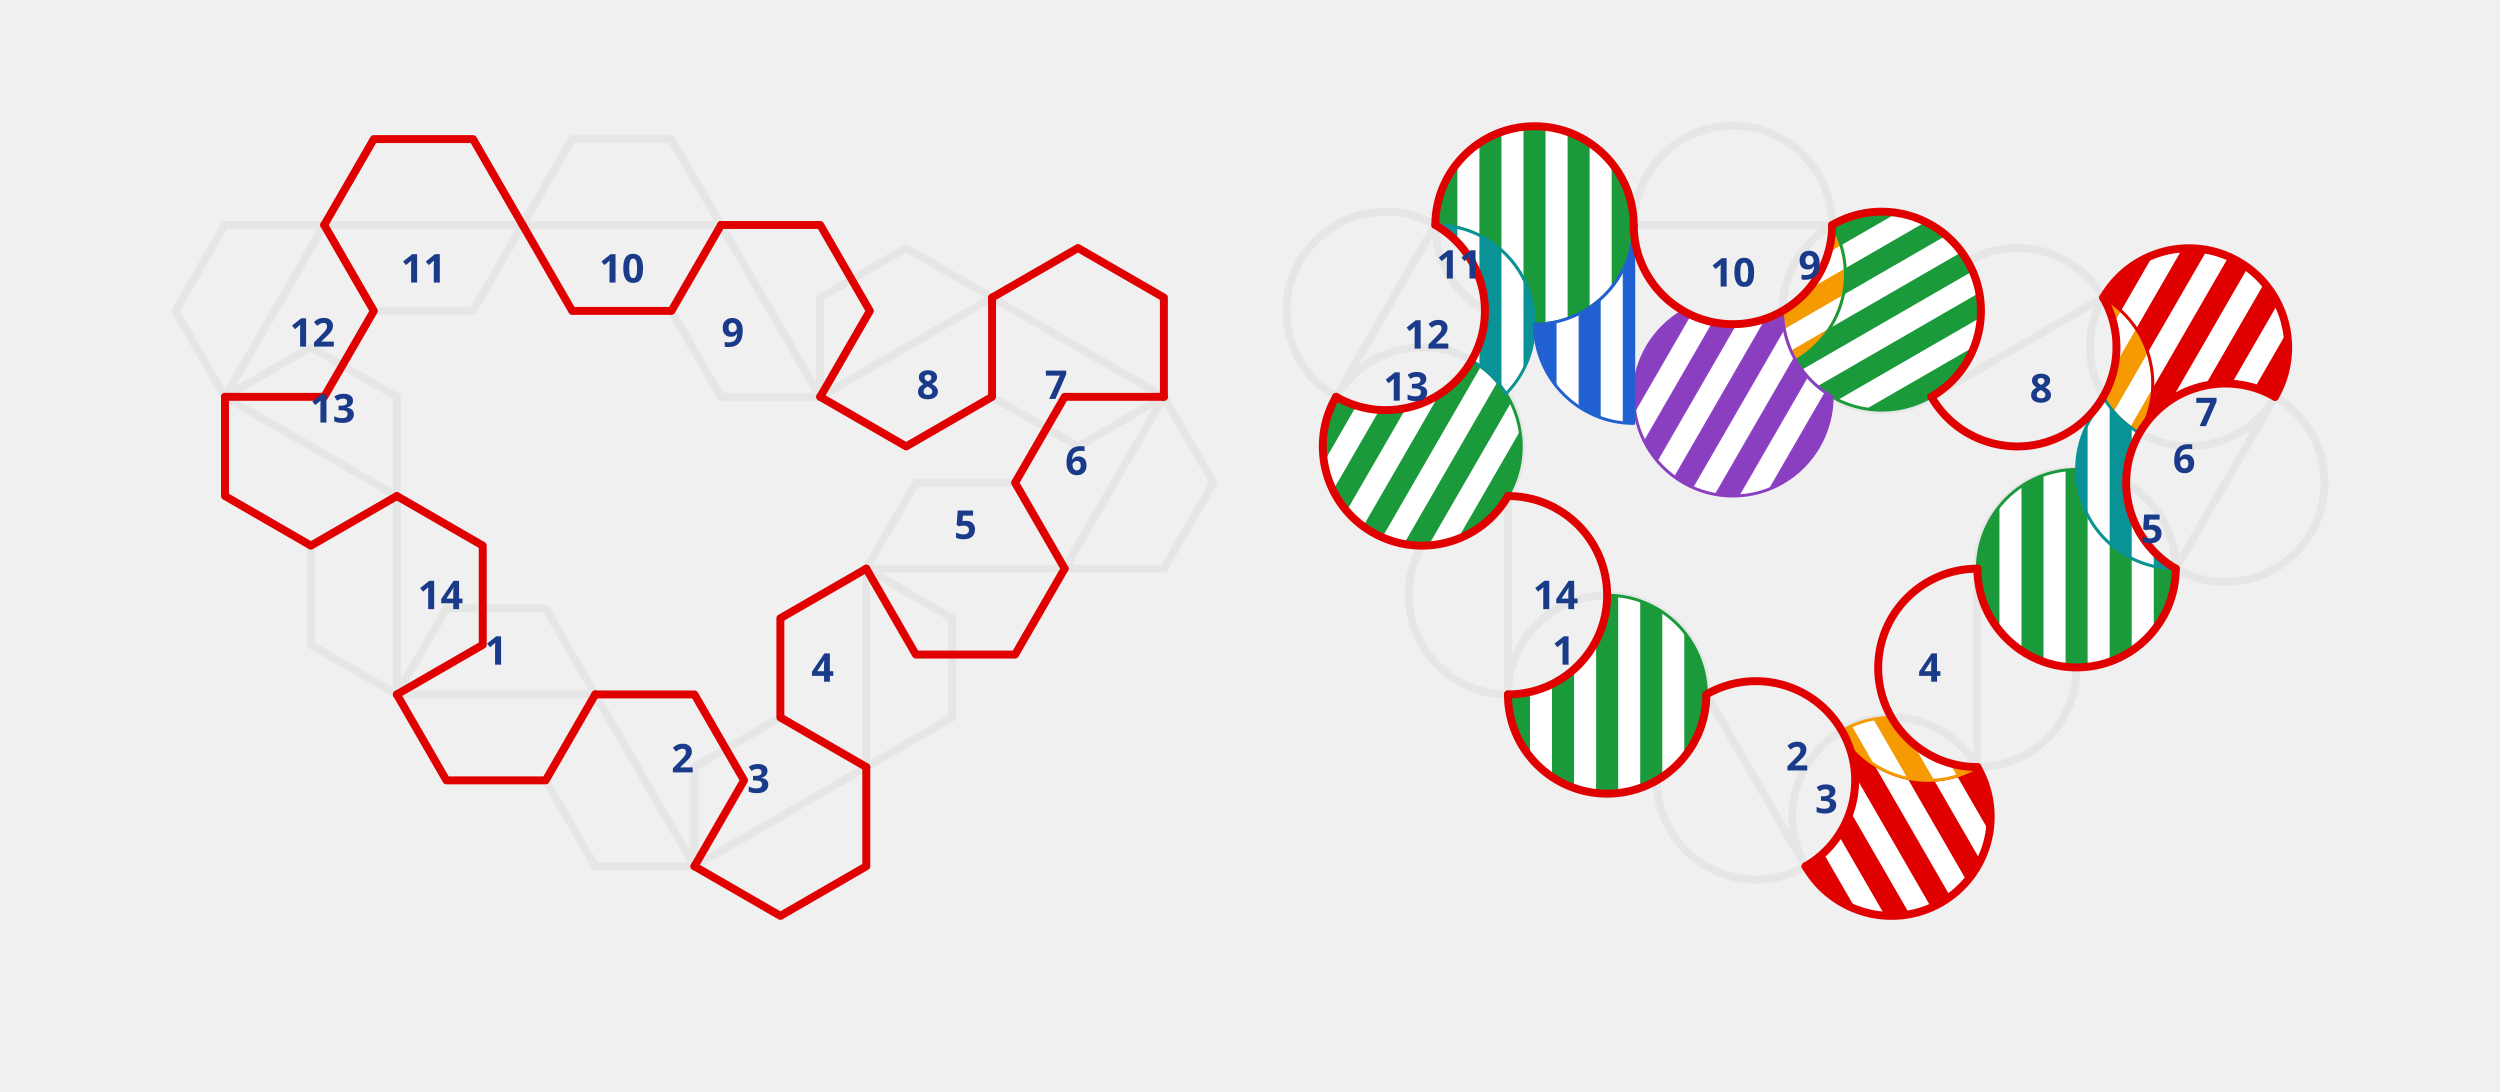
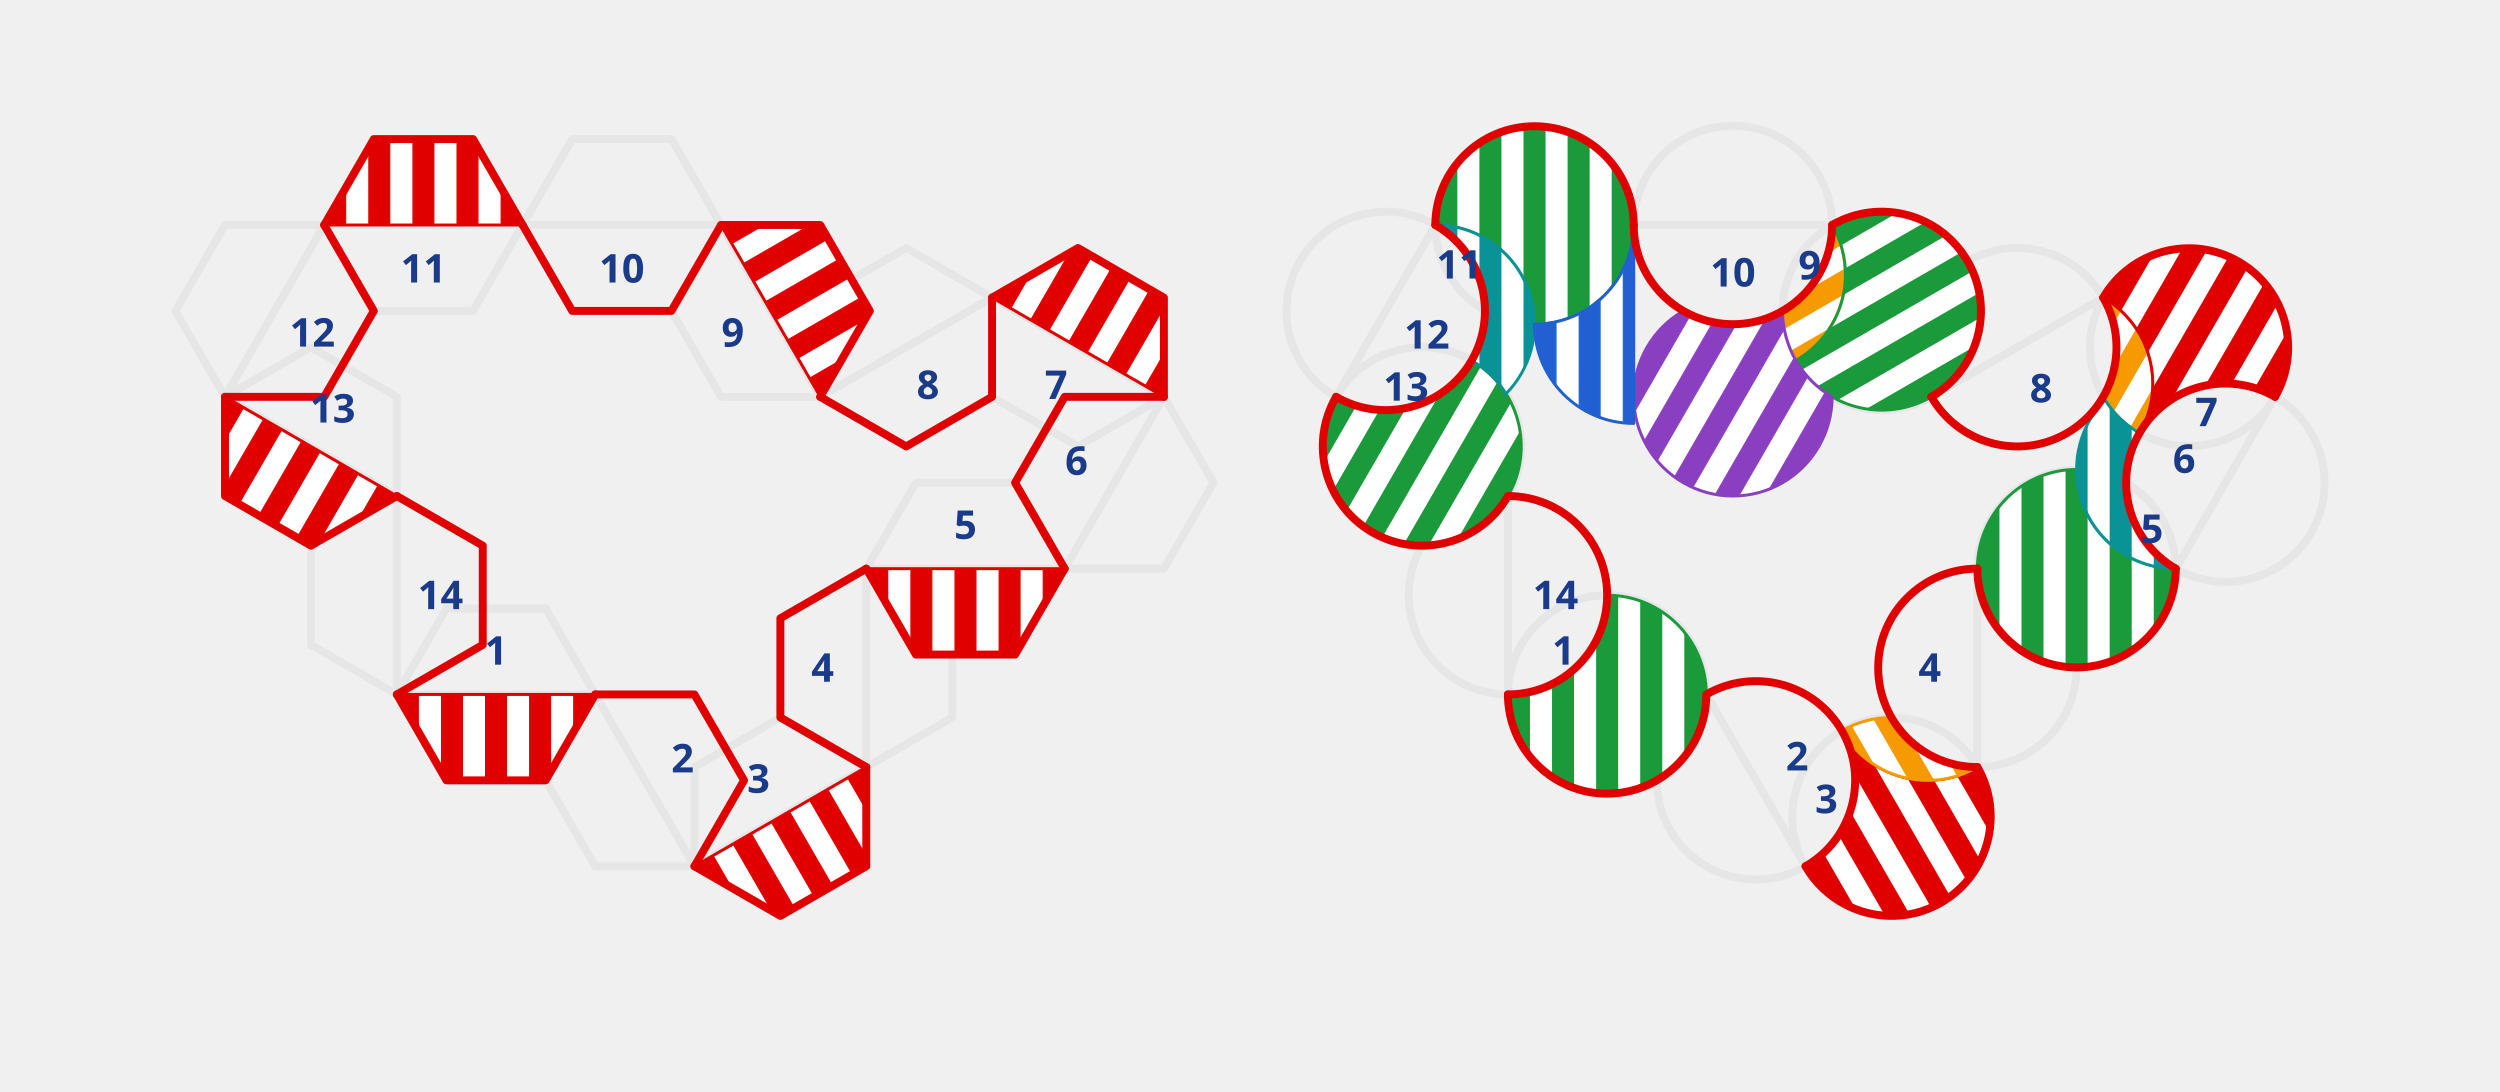
<svg xmlns="http://www.w3.org/2000/svg" width="1260" height="550" viewBox="0 0 1260 550" version="1.1" id="svg1">
  <defs id="defs1" />
  <g id="tileA">
    <path id="spectre" d="M 200 350 L 300 350 L 350 436.603 L 436.603 386.603 L 436.603 286.603 L 536.602 286.603 L 586.602 200 L 500 150 L 413.397 200 L 363.397 113.397 L 263.397 113.397 L 163.398 113.397 L 113.397 200 L 200 250 Z" style="fill:none;stroke:#e6e6e6;stroke-width:4;stroke-linecap:round;stroke-linejoin:round" />
    <path id="hex00in" d="M 200 350 L 225 306.699 L 275 306.699 L 300 350" style="fill:none;stroke:#e6e6e6;stroke-width:4;stroke-linecap:round;stroke-linejoin:round" />
    <path id="hex01out" d="M 300 350 L 275 393.301 L 300 436.603 L 350 436.603" style="fill:none;stroke:#e6e6e6;stroke-width:4;stroke-linecap:round;stroke-linejoin:round" />
    <path id="hex02in" d="M 350 436.603 L 350 386.603 L 393.301 361.603 L 436.603 386.603" style="fill:none;stroke:#e6e6e6;stroke-width:4;stroke-linecap:round;stroke-linejoin:round" />
    <path id="hex03out" d="M 436.603 386.603 L 479.904 361.603 L 479.904 311.603 L 436.603 286.603" style="fill:none;stroke:#e6e6e6;stroke-width:4;stroke-linecap:round;stroke-linejoin:round" />
    <path id="hex04in" d="M 436.603 286.603 L 461.603 243.301 L 511.603 243.301 L 536.602 286.603" style="fill:none;stroke:#e6e6e6;stroke-width:4;stroke-linecap:round;stroke-linejoin:round" />
    <path id="hex05out" d="M 536.602 286.603 L 586.602 286.603 L 611.602 243.301 L 586.602 200" style="fill:none;stroke:#e6e6e6;stroke-width:4;stroke-linecap:round;stroke-linejoin:round" />
    <path id="hex06in" d="M 586.602 200 L 543.301 225 L 500 200 L 500 150" style="fill:none;stroke:#e6e6e6;stroke-width:4;stroke-linecap:round;stroke-linejoin:round" />
    <path id="hex07out" d="M 500 150 L 456.699 125 L 413.397 150 L 413.397 200" style="fill:none;stroke:#e6e6e6;stroke-width:4;stroke-linecap:round;stroke-linejoin:round" />
    <path id="hex08in" d="M 413.397 200 L 363.397 200 L 338.397 156.699 L 363.397 113.397" style="fill:none;stroke:#e6e6e6;stroke-width:4;stroke-linecap:round;stroke-linejoin:round" />
    <path id="hex09out" d="M 363.397 113.397 L 338.397 70.096 L 288.397 70.096 L 263.397 113.397" style="fill:none;stroke:#e6e6e6;stroke-width:4;stroke-linecap:round;stroke-linejoin:round" />
    <path id="hex10in" d="M 263.397 113.397 L 238.398 156.699 L 188.398 156.699 L 163.398 113.397" style="fill:none;stroke:#e6e6e6;stroke-width:4;stroke-linecap:round;stroke-linejoin:round" />
    <path id="hex11out" d="M 163.398 113.397 L 113.397 113.397 L 88.397 156.699 L 113.397 200" style="fill:none;stroke:#e6e6e6;stroke-width:4;stroke-linecap:round;stroke-linejoin:round" />
    <path id="hex12in" d="M 113.397 200 L 156.699 175 L 200 200 L 200 250" style="fill:none;stroke:#e6e6e6;stroke-width:4;stroke-linecap:round;stroke-linejoin:round" />
    <path id="hex13out" d="M 200 250 L 156.699 275 L 156.699 325 L 200 350" style="fill:none;stroke:#e6e6e6;stroke-width:4;stroke-linecap:round;stroke-linejoin:round" />
+     <defs id="hex_defs">
+       <pattern id="hstripe01" patternUnits="userSpaceOnUse" width="22.222" height="22.222" patternTransform="translate(250 350) rotate(0) translate(-5.55556 0)">
+         <rect x="0" y="0" width="11.111" height="22.222" style="fill:#e00000;stroke:none" />
+       </pattern>
+       <pattern id="hstripe03" patternUnits="userSpaceOnUse" width="22.222" height="22.222" patternTransform="translate(393.3012 411.6025) rotate(-30) translate(-5.55556 0)">
+         <rect x="0" y="0" width="11.111" height="22.222" style="fill:#e00000;stroke:none" />
+       </pattern>
+       <pattern id="hstripe05" patternUnits="userSpaceOnUse" width="22.222" height="22.222" patternTransform="translate(486.6025 286.6025) rotate(0) translate(-5.55556 0)">
+         <rect x="0" y="0" width="11.111" height="22.222" style="fill:#e00000;stroke:none" />
+       </pattern>
+       <pattern id="hstripe07" patternUnits="userSpaceOnUse" width="22.222" height="22.222" patternTransform="translate(543.3012 175) rotate(-150) translate(-5.55556 0)">
+         <rect x="0" y="0" width="11.111" height="22.222" style="fill:#e00000;stroke:none" />
+       </pattern>
+       <pattern id="hstripe09" patternUnits="userSpaceOnUse" width="22.222" height="22.222" patternTransform="translate(388.3975 156.6987) rotate(-120) translate(-5.55556 0)">
+         <rect x="0" y="0" width="11.111" height="22.222" style="fill:#e00000;stroke:none" />
+       </pattern>
+       <pattern id="hstripe11" patternUnits="userSpaceOnUse" width="22.222" height="22.222" patternTransform="translate(213.3975 113.3975) rotate(180) translate(-5.55556 0)">
+         <rect x="0" y="0" width="11.111" height="22.222" style="fill:#e00000;stroke:none" />
+       </pattern>
+       <pattern id="hstripe13" patternUnits="userSpaceOnUse" width="22.222" height="22.222" patternTransform="translate(156.6987 225) rotate(30) translate(-5.55556 0)">
+         <rect x="0" y="0" width="11.111" height="22.222" style="fill:#e00000;stroke:none" />
+       </pattern>
+     </defs>
+     <path id="htile01bg" d="M 200 350 L 225 393.301 L 275 393.301 L 300 350 Z" style="fill:#ffffff;stroke:#e00000;stroke-width:1.5;stroke-linejoin:round" />
+     <path id="htile01" d="M 200 350 L 225 393.301 L 275 393.301 L 300 350 Z" style="fill:url(#hstripe01);stroke:none" />
+     <path id="htile03bg" d="M 350 436.603 L 393.301 461.603 L 436.603 436.603 L 436.603 386.603 Z" style="fill:#ffffff;stroke:#e00000;stroke-width:1.5;stroke-linejoin:round" />
+     <path id="htile03" d="M 350 436.603 L 393.301 461.603 L 436.603 436.603 L 436.603 386.603 Z" style="fill:url(#hstripe03);stroke:none" />
+     <path id="htile05bg" d="M 436.603 286.603 L 461.603 329.904 L 511.603 329.904 L 536.602 286.603 Z" style="fill:#ffffff;stroke:#e00000;stroke-width:1.5;stroke-linejoin:round" />
+     <path id="htile05" d="M 436.603 286.603 L 461.603 329.904 L 511.603 329.904 L 536.602 286.603 Z" style="fill:url(#hstripe05);stroke:none" />
+     <path id="htile07bg" d="M 586.602 200 L 586.602 150 L 543.301 125 L 500 150 Z" style="fill:#ffffff;stroke:#e00000;stroke-width:1.5;stroke-linejoin:round" />
+     <path id="htile07" d="M 586.602 200 L 586.602 150 L 543.301 125 L 500 150 Z" style="fill:url(#hstripe07);stroke:none" />
+     <path id="htile09bg" d="M 413.397 200 L 438.397 156.699 L 413.397 113.397 L 363.397 113.397 Z" style="fill:#ffffff;stroke:#e00000;stroke-width:1.5;stroke-linejoin:round" />
+     <path id="htile09" d="M 413.397 200 L 438.397 156.699 L 413.397 113.397 L 363.397 113.397 Z" style="fill:url(#hstripe09);stroke:none" />
+     <path id="htile11bg" d="M 263.397 113.397 L 238.398 70.096 L 188.398 70.096 L 163.398 113.397 Z" style="fill:#ffffff;stroke:#e00000;stroke-width:1.5;stroke-linejoin:round" />
+     <path id="htile11" d="M 263.397 113.397 L 238.398 70.096 L 188.398 70.096 L 163.398 113.397 Z" style="fill:url(#hstripe11);stroke:none" />
+     <path id="htile13bg" d="M 113.397 200 L 113.397 250 L 156.699 275 L 200 250 Z" style="fill:#ffffff;stroke:#e00000;stroke-width:1.5;stroke-linejoin:round" />
+     <path id="htile13" d="M 113.397 200 L 113.397 250 L 156.699 275 L 200 250 Z" style="fill:url(#hstripe13);stroke:none" />
    <path id="hex00out" d="M 200 350 L 225 393.301 L 275 393.301 L 300 350" style="fill:none;stroke:#e00000;stroke-width:4;stroke-linecap:round;stroke-linejoin:round" />
    <path id="hex01in" d="M 300 350 L 350 350 L 375 393.301 L 350 436.603" style="fill:none;stroke:#e00000;stroke-width:4;stroke-linecap:round;stroke-linejoin:round" />
    <path id="hex02out" d="M 350 436.603 L 393.301 461.603 L 436.603 436.603 L 436.603 386.603" style="fill:none;stroke:#e00000;stroke-width:4;stroke-linecap:round;stroke-linejoin:round" />
    <path id="hex03in" d="M 436.603 386.603 L 393.301 361.603 L 393.301 311.603 L 436.603 286.603" style="fill:none;stroke:#e00000;stroke-width:4;stroke-linecap:round;stroke-linejoin:round" />
    <path id="hex04out" d="M 436.603 286.603 L 461.603 329.904 L 511.603 329.904 L 536.602 286.603" style="fill:none;stroke:#e00000;stroke-width:4;stroke-linecap:round;stroke-linejoin:round" />
    <path id="hex05in" d="M 536.602 286.603 L 511.603 243.301 L 536.602 200 L 586.602 200" style="fill:none;stroke:#e00000;stroke-width:4;stroke-linecap:round;stroke-linejoin:round" />
    <path id="hex06out" d="M 586.602 200 L 586.602 150 L 543.301 125 L 500 150" style="fill:none;stroke:#e00000;stroke-width:4;stroke-linecap:round;stroke-linejoin:round" />
    <path id="hex07in" d="M 500 150 L 500 200 L 456.699 225 L 413.397 200" style="fill:none;stroke:#e00000;stroke-width:4;stroke-linecap:round;stroke-linejoin:round" />
    <path id="hex08out" d="M 413.397 200 L 438.397 156.699 L 413.397 113.397 L 363.397 113.397" style="fill:none;stroke:#e00000;stroke-width:4;stroke-linecap:round;stroke-linejoin:round" />
    <path id="hex09in" d="M 363.397 113.397 L 338.397 156.699 L 288.397 156.699 L 263.397 113.397" style="fill:none;stroke:#e00000;stroke-width:4;stroke-linecap:round;stroke-linejoin:round" />
    <path id="hex10out" d="M 263.397 113.397 L 238.398 70.096 L 188.398 70.096 L 163.398 113.397" style="fill:none;stroke:#e00000;stroke-width:4;stroke-linecap:round;stroke-linejoin:round" />
    <path id="hex11in" d="M 163.398 113.397 L 188.398 156.699 L 163.398 200 L 113.397 200" style="fill:none;stroke:#e00000;stroke-width:4;stroke-linecap:round;stroke-linejoin:round" />
    <path id="hex12out" d="M 113.397 200 L 113.397 250 L 156.699 275 L 200 250" style="fill:none;stroke:#e00000;stroke-width:4;stroke-linecap:round;stroke-linejoin:round" />
    <path id="hex13in" d="M 200 250 L 243.301 275 L 243.301 325 L 200 350" style="fill:none;stroke:#e00000;stroke-width:4;stroke-linecap:round;stroke-linejoin:round" />
    <g id="layer-numbers">
      <text id="num01" x="250.00" y="335.00" style="font-family:sans-serif;font-weight:bold;font-size:20px;text-anchor:middle;fill:#1a3a8a;stroke:none">1</text>
      <text id="num02" x="344.05" y="389.30" style="font-family:sans-serif;font-weight:bold;font-size:20px;text-anchor:middle;fill:#1a3a8a;stroke:none">2</text>
      <text id="num03" x="382.30" y="399.55" style="font-family:sans-serif;font-weight:bold;font-size:20px;text-anchor:middle;fill:#1a3a8a;stroke:none">3</text>
      <text id="num04" x="414.60" y="343.60" style="font-family:sans-serif;font-weight:bold;font-size:20px;text-anchor:middle;fill:#1a3a8a;stroke:none">4</text>
      <text id="num05" x="486.60" y="271.60" style="font-family:sans-serif;font-weight:bold;font-size:20px;text-anchor:middle;fill:#1a3a8a;stroke:none">5</text>
      <text id="num06" x="542.55" y="239.30" style="font-family:sans-serif;font-weight:bold;font-size:20px;text-anchor:middle;fill:#1a3a8a;stroke:none">6</text>
      <text id="num07" x="532.30" y="201.05" style="font-family:sans-serif;font-weight:bold;font-size:20px;text-anchor:middle;fill:#1a3a8a;stroke:none">7</text>
      <text id="num08" x="467.70" y="201.05" style="font-family:sans-serif;font-weight:bold;font-size:20px;text-anchor:middle;fill:#1a3a8a;stroke:none">8</text>
      <text id="num09" x="369.34" y="174.70" style="font-family:sans-serif;font-weight:bold;font-size:20px;text-anchor:middle;fill:#1a3a8a;stroke:none">9</text>
      <text id="num10" x="313.40" y="142.40" style="font-family:sans-serif;font-weight:bold;font-size:20px;text-anchor:middle;fill:#1a3a8a;stroke:none">10</text>
      <text id="num11" x="213.40" y="142.40" style="font-family:sans-serif;font-weight:bold;font-size:20px;text-anchor:middle;fill:#1a3a8a;stroke:none">11</text>
      <text id="num12" x="157.45" y="174.70" style="font-family:sans-serif;font-weight:bold;font-size:20px;text-anchor:middle;fill:#1a3a8a;stroke:none">12</text>
      <text id="num13" x="167.70" y="212.95" style="font-family:sans-serif;font-weight:bold;font-size:20px;text-anchor:middle;fill:#1a3a8a;stroke:none">13</text>
      <text id="num14" x="222.00" y="307.00" style="font-family:sans-serif;font-weight:bold;font-size:20px;text-anchor:middle;fill:#1a3a8a;stroke:none">14</text>
    </g>
  </g>
  <g id="tileB" transform="translate(560,0)">
    <path id="spectre_b" d="M 200 350 L 300 350 L 350 436.603 L 436.603 386.603 L 436.603 286.603 L 536.602 286.603 L 586.602 200 L 500 150 L 413.397 200 L 363.397 113.397 L 263.397 113.397 L 163.398 113.397 L 113.397 200 L 200 250 Z" style="fill:none;stroke:#e6e6e6;stroke-width:4;stroke-linecap:round;stroke-linejoin:round" />
    <path id="arc00in_b" d="M 200 350 A 50 50 0 0 1 300 350" style="fill:none;stroke:#e6e6e6;stroke-width:4;stroke-linecap:round;stroke-linejoin:round" />
    <path id="arc01out_b" d="M 300 350 A 50 50 0 0 0 350 436.603" style="fill:none;stroke:#e6e6e6;stroke-width:4;stroke-linecap:round;stroke-linejoin:round" />
    <path id="arc02in_b" d="M 350 436.603 A 50 50 0 0 1 436.603 386.603" style="fill:none;stroke:#e6e6e6;stroke-width:4;stroke-linecap:round;stroke-linejoin:round" />
    <path id="arc03out_b" d="M 436.603 386.603 A 50 50 0 0 0 436.603 286.603" style="fill:none;stroke:#e6e6e6;stroke-width:4;stroke-linecap:round;stroke-linejoin:round" />
    <path id="arc04in_b" d="M 436.603 286.603 A 50 50 0 0 1 536.602 286.603" style="fill:none;stroke:#e6e6e6;stroke-width:4;stroke-linecap:round;stroke-linejoin:round" />
    <path id="arc05out_b" d="M 536.602 286.603 A 50 50 0 0 0 586.602 200" style="fill:none;stroke:#e6e6e6;stroke-width:4;stroke-linecap:round;stroke-linejoin:round" />
    <path id="arc06in_b" d="M 586.602 200 A 50 50 0 0 1 500 150" style="fill:none;stroke:#e6e6e6;stroke-width:4;stroke-linecap:round;stroke-linejoin:round" />
    <path id="arc07out_b" d="M 500 150 A 50 50 0 0 0 413.397 200" style="fill:none;stroke:#e6e6e6;stroke-width:4;stroke-linecap:round;stroke-linejoin:round" />
    <path id="arc08in_b" d="M 413.397 200 A 50 50 0 0 1 363.397 113.397" style="fill:none;stroke:#e6e6e6;stroke-width:4;stroke-linecap:round;stroke-linejoin:round" />
    <path id="arc09out_b" d="M 363.397 113.397 A 50 50 0 0 0 263.397 113.397" style="fill:none;stroke:#e6e6e6;stroke-width:4;stroke-linecap:round;stroke-linejoin:round" />
    <path id="arc10in_b" d="M 263.397 113.397 A 50 50 0 0 1 163.398 113.397" style="fill:none;stroke:#e6e6e6;stroke-width:4;stroke-linecap:round;stroke-linejoin:round" />
    <path id="arc11out_b" d="M 163.398 113.397 A 50 50 0 0 0 113.397 200" style="fill:none;stroke:#e6e6e6;stroke-width:4;stroke-linecap:round;stroke-linejoin:round" />
    <path id="arc12in_b" d="M 113.397 200 A 50 50 0 0 1 200 250" style="fill:none;stroke:#e6e6e6;stroke-width:4;stroke-linecap:round;stroke-linejoin:round" />
    <path id="arc13out_b" d="M 200 250 A 50 50 0 0 0 200 350" style="fill:none;stroke:#e6e6e6;stroke-width:4;stroke-linecap:round;stroke-linejoin:round" />
    <path id="cres07bg_b" d="M 518.301 218.301 A 50 50 0 0 0 500 150 A 50 50 0 0 1 500 200 A 50 50 0 0 0 518.301 218.301 Z" style="fill:#ffffff;stroke:#f59a00;stroke-width:1.5;stroke-linejoin:round" />
    <path id="cres07_b" d="M 518.301 218.301 A 50 50 0 0 0 524.943 195.686 L 513.645 215.255 A 50 50 0 0 0 518.301 218.301 Z M 522.501 177.693 A 50 50 0 0 0 518.301 168.301 L 500 200 A 50 50 0 0 0 505.297 207.492 Z M 518.301 168.301 A 50 50 0 0 0 516.64 165.623 L 505.811 184.379 A 50 50 0 0 1 500 200 Z M 508.997 156.638 A 50 50 0 0 0 500 150 L 500 150 A 50 50 0 0 1 505.263 163.106 Z" style="fill:#f59a00;stroke:none" />
    <path id="cres09bg_b" d="M 345.096 181.699 A 50 50 0 0 0 363.397 113.397 A 50 50 0 0 1 338.397 156.699 A 50 50 0 0 0 345.096 181.699 Z" style="fill:#ffffff;stroke:#f59a00;stroke-width:1.5;stroke-linejoin:round" />
    <path id="cres09_b" d="M 345.096 181.699 A 50 50 0 0 0 362.156 165.434 L 342.587 176.733 A 50 50 0 0 0 345.096 181.699 Z M 369.038 148.631 A 50 50 0 0 0 370.096 138.398 L 338.397 156.699 A 50 50 0 0 0 339.239 165.835 Z M 370.096 138.398 A 50 50 0 0 0 369.997 135.247 L 351.24 146.076 A 50 50 0 0 1 338.397 156.699 Z M 367.87 123.645 A 50 50 0 0 0 363.397 113.397 L 363.397 113.397 A 50 50 0 0 1 361.403 127.379 Z" style="fill:#f59a00;stroke:none" />
    <path id="p3qpf01bg_b" d="M 200 350 A 50 50 0 0 0 250 400 A 50 50 0 0 0 300 350 A 50 50 0 0 0 250 300 A 50 50 0 0 1 200 350 Z" style="fill:#ffffff;stroke:#1a9a3a;stroke-width:1.5;stroke-linejoin:round" />
    <path id="p3qpf01_b" d="M 200 350 A 50 50 0 0 0 211.111 381.427 L 211.111 348.75 A 50 50 0 0 1 200 350 Z M 222.222 391.574 A 50 50 0 0 0 233.333 397.14 L 233.333 337.268 A 50 50 0 0 1 222.222 344.79 Z M 244.444 399.69 A 50 50 0 0 0 255.556 399.69 L 255.556 300.31 A 50 50 0 0 0 250 300 A 50 50 0 0 1 244.444 322.906 Z M 266.667 397.14 A 50 50 0 0 0 277.778 391.574 L 277.778 308.426 A 50 50 0 0 0 266.667 302.86 Z M 288.889 381.427 A 50 50 0 0 0 300 350 L 300 350 A 50 50 0 0 0 288.889 318.573 Z" style="fill:#1a9a3a;stroke:none" />
    <path id="p3qpf05bg_b" d="M 536.602 286.603 A 50 50 0 0 1 486.603 336.603 A 50 50 0 0 1 436.603 286.603 A 50 50 0 0 1 486.603 236.602 A 50 50 0 0 0 536.602 286.603 Z" style="fill:#ffffff;stroke:#1a9a3a;stroke-width:1.5;stroke-linejoin:round" />
    <path id="p3qpf05_b" d="M 436.603 286.603 A 50 50 0 0 0 447.714 318.029 L 447.714 255.176 A 50 50 0 0 0 436.603 286.603 Z M 458.825 328.176 A 50 50 0 0 0 469.936 333.743 L 469.936 239.462 A 50 50 0 0 0 458.825 245.029 Z M 481.047 336.293 A 50 50 0 0 0 492.158 336.293 L 492.158 259.509 A 50 50 0 0 1 486.603 236.602 A 50 50 0 0 0 481.047 236.912 Z M 503.269 333.743 A 50 50 0 0 0 514.38 328.176 L 514.38 281.393 A 50 50 0 0 1 503.269 273.87 Z M 525.491 318.029 A 50 50 0 0 0 536.602 286.603 L 536.602 286.603 A 50 50 0 0 1 525.491 285.352 Z" style="fill:#1a9a3a;stroke:none" />
    <path id="p3qpf09bg_b" d="M 363.397 113.397 A 50 50 0 0 1 431.699 131.699 A 50 50 0 0 1 413.397 200 A 50 50 0 0 1 345.096 181.699 A 50 50 0 0 0 363.397 113.397 Z" style="fill:#ffffff;stroke:#1a9a3a;stroke-width:1.5;stroke-linejoin:round" />
    <path id="p3qpf09_b" d="M 413.397 200 A 50 50 0 0 0 435.058 174.664 L 380.625 206.091 A 50 50 0 0 0 413.397 200 Z M 438.291 159.968 A 50 50 0 0 0 437.556 147.562 L 355.906 194.703 A 50 50 0 0 0 366.282 201.542 Z M 434.208 136.665 A 50 50 0 0 0 428.653 127.042 L 362.156 165.434 A 50 50 0 0 1 345.096 181.699 A 50 50 0 0 0 348.142 186.355 Z M 420.889 118.695 A 50 50 0 0 0 410.513 111.856 L 369.997 135.247 A 50 50 0 0 1 369.038 148.631 Z M 396.17 107.306 A 50 50 0 0 0 363.397 113.397 L 363.397 113.397 A 50 50 0 0 1 367.87 123.645 Z" style="fill:#1a9a3a;stroke:none" />
    <path id="p3qpf11bg_b" d="M 163.398 113.397 A 50 50 0 0 1 213.398 63.398 A 50 50 0 0 1 263.397 113.397 A 50 50 0 0 1 213.398 163.398 A 50 50 0 0 0 163.398 113.397 Z" style="fill:#ffffff;stroke:#1a9a3a;stroke-width:1.5;stroke-linejoin:round" />
    <path id="p3qpf11_b" d="M 263.397 113.397 A 50 50 0 0 0 252.286 81.971 L 252.286 144.824 A 50 50 0 0 0 263.397 113.397 Z M 241.175 71.823 A 50 50 0 0 0 230.064 66.257 L 230.064 160.538 A 50 50 0 0 0 241.175 154.971 Z M 218.953 63.707 A 50 50 0 0 0 207.842 63.707 L 207.842 140.491 A 50 50 0 0 1 213.398 163.398 A 50 50 0 0 0 218.953 163.088 Z M 196.731 66.257 A 50 50 0 0 0 185.62 71.823 L 185.62 118.607 A 50 50 0 0 1 196.731 126.13 Z M 174.509 81.971 A 50 50 0 0 0 163.398 113.397 L 163.398 113.397 A 50 50 0 0 1 174.509 114.648 Z" style="fill:#1a9a3a;stroke:none" />
    <path id="p3qpf13bg_b" d="M 113.397 200 A 50 50 0 0 0 131.699 268.301 A 50 50 0 0 0 200 250 A 50 50 0 0 0 181.699 181.699 A 50 50 0 0 1 113.397 200 Z" style="fill:#ffffff;stroke:#1a9a3a;stroke-width:1.5;stroke-linejoin:round" />
    <path id="p3qpf13_b" d="M 113.397 200 A 50 50 0 0 0 107.306 232.772 L 123.645 204.473 A 50 50 0 0 1 113.397 200 Z M 111.856 247.115 A 50 50 0 0 0 118.695 257.491 L 148.631 205.64 A 50 50 0 0 1 135.247 206.599 Z M 127.042 265.255 A 50 50 0 0 0 136.665 270.811 L 186.355 184.745 A 50 50 0 0 0 181.699 181.699 A 50 50 0 0 1 165.434 198.758 Z M 147.562 274.158 A 50 50 0 0 0 159.968 274.893 L 201.542 202.885 A 50 50 0 0 0 194.703 192.508 Z M 174.664 271.661 A 50 50 0 0 0 200 250 L 200 250 A 50 50 0 0 0 206.091 217.228 Z" style="fill:#1a9a3a;stroke:none" />
    <path id="phpf03bg_b" d="M 350 436.603 A 50 50 0 0 0 418.301 454.904 A 50 50 0 0 0 436.603 386.603 A 50 50 0 0 1 368.301 368.301 A 50 50 0 0 1 350 436.603 Z" style="fill:#ffffff;stroke:#e00000;stroke-width:1.5;stroke-linejoin:round" />
    <path id="phpf03_b" d="M 350 436.603 A 50 50 0 0 0 375.336 458.264 L 358.997 429.964 A 50 50 0 0 1 350 436.603 Z M 390.032 461.495 A 50 50 0 0 0 402.438 460.761 L 372.501 408.909 A 50 50 0 0 1 366.64 420.98 Z M 413.335 457.413 A 50 50 0 0 0 422.958 451.858 L 384.566 385.361 A 50 50 0 0 1 368.301 368.301 A 50 50 0 0 1 374.943 390.916 Z M 431.305 444.094 A 50 50 0 0 0 438.144 433.718 L 414.753 393.202 A 50 50 0 0 1 401.369 392.243 Z M 442.693 419.375 A 50 50 0 0 0 436.603 386.603 L 436.603 386.603 A 50 50 0 0 1 426.355 391.075 Z" style="fill:#e00000;stroke:none" />
    <path id="phpf07bg_b" d="M 586.602 200 A 50 50 0 0 0 568.301 131.699 A 50 50 0 0 0 500 150 A 50 50 0 0 1 518.301 218.301 A 50 50 0 0 1 586.602 200 Z" style="fill:#ffffff;stroke:#e00000;stroke-width:1.5;stroke-linejoin:round" />
    <path id="phpf07_b" d="M 586.602 200 A 50 50 0 0 0 592.693 167.228 L 576.355 195.527 A 50 50 0 0 1 586.602 200 Z M 588.144 152.885 A 50 50 0 0 0 581.305 142.508 L 551.369 194.36 A 50 50 0 0 1 564.753 193.401 Z M 572.958 134.745 A 50 50 0 0 0 563.335 129.189 L 524.943 195.686 A 50 50 0 0 1 518.301 218.301 A 50 50 0 0 1 534.566 201.242 Z M 552.438 125.842 A 50 50 0 0 0 540.032 125.107 L 516.64 165.623 A 50 50 0 0 1 522.501 177.693 Z M 525.336 128.339 A 50 50 0 0 0 500 150 L 500 150 A 50 50 0 0 1 508.997 156.638 Z" style="fill:#e00000;stroke:none" />
    <path id="longcres11bg_b" d="M 163.398 113.397 A 50 50 0 0 1 213.398 163.398 A 50 50 0 0 1 211.694 176.338 A 50 50 0 0 1 199.062 198.441 A 50 50 0 0 0 181.699 181.699 A 50 50 0 0 0 188.398 156.699 A 50 50 0 0 0 163.398 113.397 Z" style="fill:#ffffff;stroke:#0a9396;stroke-width:1.5;stroke-linejoin:round" />
    <path id="longcres11_b" d="M 207.842 140.503 L 207.948 140.698 L 209.075 143.061 L 210.076 145.479 L 210.950 147.947 L 211.694 150.457 L 212.305 153.002 L 212.782 155.576 L 213.124 158.171 L 213.329 160.781 L 213.397 163.397 L 213.396 163.834 L 213.390 164.270 L 213.380 164.706 L 213.367 165.142 L 213.350 165.578 L 213.329 166.014 L 213.304 166.450 L 213.276 166.885 L 213.243 167.320 L 213.207 167.755 L 213.167 168.190 L 213.124 168.624 L 213.076 169.058 L 213.025 169.491 L 212.970 169.924 L 212.911 170.356 L 212.848 170.788 L 212.782 171.219 L 212.712 171.650 L 212.638 172.080 L 212.560 172.509 L 212.479 172.938 L 212.394 173.366 L 212.305 173.793 L 212.212 174.219 L 212.116 174.645 L 212.016 175.070 L 211.912 175.494 L 211.805 175.916 L 211.694 176.338 L 211.465 177.165 L 211.221 177.988 L 210.964 178.807 L 210.692 179.621 L 210.407 180.430 L 210.108 181.234 L 209.795 182.033 L 209.468 182.826 L 209.128 183.614 L 208.774 184.396 L 208.407 185.171 L 208.027 185.940 L 207.842 186.300 Z M 185.620 118.619 L 186.097 118.847 L 188.397 120.096 L 190.629 121.464 L 192.787 122.947 L 194.863 124.540 L 196.731 126.135 L 196.731 195.044 L 196.277 194.446 L 195.776 193.807 L 195.264 193.177 L 194.742 192.554 L 194.210 191.941 L 193.668 191.336 L 193.117 190.740 L 192.555 190.153 L 191.985 189.576 L 191.405 189.007 L 190.816 188.448 L 190.218 187.899 L 189.611 187.360 L 188.995 186.830 L 188.371 186.311 L 187.739 185.801 L 187.098 185.303 L 186.449 184.814 L 185.793 184.336 L 185.620 184.215 L 185.620 173.129 L 185.673 172.977 L 185.950 172.150 L 186.213 171.317 L 186.461 170.481 L 186.694 169.640 L 186.912 168.795 L 187.116 167.946 L 187.305 167.094 L 187.479 166.239 L 187.638 165.381 L 187.782 164.520 L 187.911 163.657 L 188.025 162.792 L 188.124 161.925 L 188.207 161.057 L 188.276 160.187 L 188.329 159.316 L 188.367 158.444 L 188.390 157.571 L 188.397 156.699 L 188.367 154.954 L 188.276 153.211 L 188.124 151.472 L 187.911 149.740 L 187.638 148.016 L 187.305 146.303 L 186.912 144.603 L 186.461 142.917 L 185.950 141.248 L 185.620 140.288 Z M 163.397 113.397 L 166.014 113.466 L 168.624 113.671 L 171.219 114.013 L 173.793 114.490 L 174.509 114.662 L 174.509 122.120 L 174.364 121.966 L 173.130 120.732 L 171.854 119.541 L 170.537 118.397 L 169.181 117.298 L 167.787 116.248 L 166.357 115.247 L 164.893 114.296 Z" style="fill:#0a9396;stroke:none" />
    <path id="longcres05bg_b" d="M 536.602 286.603 A 50 50 0 0 1 486.603 236.602 A 50 50 0 0 1 488.306 223.662 A 50 50 0 0 1 500.938 201.559 A 50 50 0 0 0 518.301 218.301 A 50 50 0 0 0 511.603 243.301 A 50 50 0 0 0 536.602 286.603 Z" style="fill:#ffffff;stroke:#0a9396;stroke-width:1.5;stroke-linejoin:round" />
    <path id="longcres05_b" d="M 492.158 259.497 L 492.052 259.302 L 490.925 256.939 L 489.924 254.521 L 489.050 252.053 L 488.306 249.543 L 487.695 246.998 L 487.218 244.424 L 486.876 241.829 L 486.671 239.219 L 486.603 236.603 L 486.604 236.166 L 486.610 235.730 L 486.620 235.294 L 486.633 234.858 L 486.650 234.422 L 486.671 233.986 L 486.696 233.550 L 486.724 233.115 L 486.757 232.680 L 486.793 232.245 L 486.833 231.810 L 486.876 231.376 L 486.924 230.942 L 486.975 230.509 L 487.030 230.076 L 487.089 229.644 L 487.152 229.212 L 487.218 228.781 L 487.288 228.350 L 487.362 227.920 L 487.440 227.491 L 487.521 227.062 L 487.606 226.634 L 487.695 226.207 L 487.788 225.781 L 487.884 225.355 L 487.984 224.930 L 488.088 224.506 L 488.195 224.084 L 488.306 223.662 L 488.535 222.835 L 488.779 222.012 L 489.036 221.193 L 489.308 220.379 L 489.593 219.570 L 489.892 218.766 L 490.205 217.967 L 490.532 217.174 L 490.872 216.386 L 491.226 215.604 L 491.593 214.829 L 491.973 214.060 L 492.158 213.700 Z M 514.380 281.381 L 513.903 281.153 L 511.603 279.904 L 509.371 278.536 L 507.213 277.053 L 505.137 275.460 L 503.269 273.865 L 503.269 204.956 L 503.723 205.554 L 504.224 206.193 L 504.736 206.823 L 505.258 207.446 L 505.790 208.059 L 506.332 208.664 L 506.883 209.260 L 507.445 209.847 L 508.015 210.424 L 508.595 210.993 L 509.184 211.552 L 509.782 212.101 L 510.389 212.640 L 511.005 213.170 L 511.629 213.689 L 512.261 214.199 L 512.902 214.697 L 513.551 215.186 L 514.207 215.664 L 514.380 215.785 L 514.380 226.871 L 514.327 227.023 L 514.050 227.850 L 513.787 228.683 L 513.539 229.519 L 513.306 230.360 L 513.088 231.205 L 512.884 232.054 L 512.695 232.906 L 512.521 233.761 L 512.362 234.619 L 512.218 235.480 L 512.089 236.343 L 511.975 237.208 L 511.876 238.075 L 511.793 238.943 L 511.724 239.813 L 511.671 240.684 L 511.633 241.556 L 511.610 242.429 L 511.603 243.301 L 511.633 245.046 L 511.724 246.789 L 511.876 248.528 L 512.089 250.260 L 512.362 251.984 L 512.695 253.697 L 513.088 255.397 L 513.539 257.083 L 514.050 258.752 L 514.380 259.712 Z M 536.603 286.603 L 533.986 286.534 L 531.376 286.329 L 528.781 285.987 L 526.207 285.510 L 525.491 285.338 L 525.491 277.880 L 525.636 278.034 L 526.870 279.268 L 528.146 280.459 L 529.463 281.603 L 530.819 282.702 L 532.213 283.752 L 533.643 284.753 L 535.107 285.704 Z" style="fill:#0a9396;stroke:none" />
    <path id="cres03bg_b" d="M 368.301 368.301 A 50 50 0 0 0 436.603 386.603 A 50 50 0 0 1 393.301 361.603 A 50 50 0 0 0 368.301 368.301 Z" style="fill:#ffffff;stroke:#f59a00;stroke-width:1.5;stroke-linejoin:round" />
    <path id="cres03_b" d="M 368.301 368.301 A 50 50 0 0 0 384.566 385.361 L 373.267 365.792 A 50 50 0 0 0 368.301 368.301 Z M 401.369 392.243 A 50 50 0 0 0 411.603 393.301 L 393.301 361.603 A 50 50 0 0 0 384.165 362.444 Z M 411.603 393.301 A 50 50 0 0 0 414.753 393.202 L 403.924 374.445 A 50 50 0 0 1 393.301 361.603 Z M 426.355 391.075 A 50 50 0 0 0 436.603 386.603 L 436.603 386.603 A 50 50 0 0 1 422.621 384.608 Z" style="fill:#f59a00;stroke:none" />
    <g id="centre_b">
      <defs id="centre_defs_b">
        <pattern id="halfhpf08pat_b" patternUnits="userSpaceOnUse" width="22.222" height="22.222" patternTransform="translate(481.6987 218.3013) rotate(-120) translate(-5.55556 0)">
          <rect x="0" y="0" width="11.111" height="22.222" style="fill:#2060d0;stroke:none" id="rect1" />
        </pattern>
        <pattern id="varA0910pat_b" patternUnits="userSpaceOnUse" width="22.222" height="22.222" patternTransform="translate(338.3975 156.6987) rotate(-150) translate(-5.55556 0)">
          <rect x="0" y="0" width="11.111" height="22.222" style="fill:#8a3fc0;stroke:none" id="rect2" />
        </pattern>
        <pattern id="halfhpf11pat_b" patternUnits="userSpaceOnUse" width="22.222" height="22.222" patternTransform="translate(263.3975 113.3975) rotate(180) translate(-5.55556 0)">
          <rect x="0" y="0" width="11.111" height="22.222" style="fill:#2060d0;stroke:none" id="rect3" />
        </pattern>
      </defs>
      <path id="varA0910bg_b" d="M 338.397 156.699 A 50 50 0 0 0 363.397 200 A 50 50 0 0 1 288.397 243.301 A 50 50 0 0 1 288.397 156.699 A 50 50 0 0 0 338.397 156.699 Z" style="fill:#ffffff;stroke:#8a3fc0;stroke-width:1.5;stroke-linejoin:round" />
      <path id="varA0910_b" d="M 338.397 156.699 A 50 50 0 0 0 363.397 200 A 50 50 0 0 1 288.397 243.301 A 50 50 0 0 1 288.397 156.699 A 50 50 0 0 0 338.397 156.699 Z" style="fill:url(#varA0910pat_b);stroke:none" />
      <path id="halfhpf11bg_b" d="M 263.397 113.397 A 50 50 0 0 1 213.398 163.398 A 50 50 0 0 0 263.397 213.398 Z" style="fill:#ffffff;stroke:#2060d0;stroke-width:1.5;stroke-linejoin:round" />
      <path id="halfhpf11_b" d="M 263.397 113.397 A 50 50 0 0 1 213.398 163.398 A 50 50 0 0 0 263.397 213.398 Z" style="fill:url(#halfhpf11pat_b);stroke:none" />
    </g>
    <path id="arc00out_b" d="M 200 350 A 50 50 0 0 0 300 350" style="fill:none;stroke:#e00000;stroke-width:4;stroke-linecap:round;stroke-linejoin:round" />
    <path id="arc01in_b" d="M 300 350 A 50 50 0 0 1 350 436.603" style="fill:none;stroke:#e00000;stroke-width:4;stroke-linecap:round;stroke-linejoin:round" />
    <path id="arc02out_b" d="M 350 436.603 A 50 50 0 0 0 436.603 386.603" style="fill:none;stroke:#e00000;stroke-width:4;stroke-linecap:round;stroke-linejoin:round" />
    <path id="arc03in_b" d="M 436.603 386.603 A 50 50 0 0 1 436.603 286.603" style="fill:none;stroke:#e00000;stroke-width:4;stroke-linecap:round;stroke-linejoin:round" />
    <path id="arc04out_b" d="M 436.603 286.603 A 50 50 0 0 0 536.602 286.603" style="fill:none;stroke:#e00000;stroke-width:4;stroke-linecap:round;stroke-linejoin:round" />
    <path id="arc05in_b" d="M 536.602 286.603 A 50 50 0 0 1 586.602 200" style="fill:none;stroke:#e00000;stroke-width:4;stroke-linecap:round;stroke-linejoin:round" />
    <path id="arc06out_b" d="M 586.602 200 A 50 50 0 0 0 500 150" style="fill:none;stroke:#e00000;stroke-width:4;stroke-linecap:round;stroke-linejoin:round" />
    <path id="arc07in_b" d="M 500 150 A 50 50 0 0 1 413.397 200" style="fill:none;stroke:#e00000;stroke-width:4;stroke-linecap:round;stroke-linejoin:round" />
    <path id="arc08out_b" d="M 413.397 200 A 50 50 0 0 0 363.397 113.397" style="fill:none;stroke:#e00000;stroke-width:4;stroke-linecap:round;stroke-linejoin:round" />
    <path id="arc09in_b" d="M 363.397 113.397 A 50 50 0 0 1 263.397 113.397" style="fill:none;stroke:#e00000;stroke-width:4;stroke-linecap:round;stroke-linejoin:round" />
    <path id="arc10out_b" d="M 263.397 113.397 A 50 50 0 0 0 163.398 113.397" style="fill:none;stroke:#e00000;stroke-width:4;stroke-linecap:round;stroke-linejoin:round" />
    <path id="arc11in_b" d="M 163.398 113.397 A 50 50 0 0 1 113.397 200" style="fill:none;stroke:#e00000;stroke-width:4;stroke-linecap:round;stroke-linejoin:round" />
    <path id="arc12out_b" d="M 113.397 200 A 50 50 0 0 0 200 250" style="fill:none;stroke:#e00000;stroke-width:4;stroke-linecap:round;stroke-linejoin:round" />
    <path id="arc13in_b" d="M 200 250 A 50 50 0 0 1 200 350" style="fill:none;stroke:#e00000;stroke-width:4;stroke-linecap:round;stroke-linejoin:round" />
    <g id="layer-numbers_b">
      <text id="num01_b" x="228.00" y="335.00" style="font-family:sans-serif;font-weight:bold;font-size:20px;text-anchor:middle;fill:#1a3a8a;stroke:none">1</text>
      <text id="num02_b" x="345.78" y="388.30" style="font-family:sans-serif;font-weight:bold;font-size:20px;text-anchor:middle;fill:#1a3a8a;stroke:none">2</text>
      <text id="num03_b" x="360.52" y="409.82" style="font-family:sans-serif;font-weight:bold;font-size:20px;text-anchor:middle;fill:#1a3a8a;stroke:none">3</text>
      <text id="num04_b" x="412.60" y="343.60" style="font-family:sans-serif;font-weight:bold;font-size:20px;text-anchor:middle;fill:#1a3a8a;stroke:none">4</text>
      <text id="num05_b" x="524.60" y="273.60" style="font-family:sans-serif;font-weight:bold;font-size:20px;text-anchor:middle;fill:#1a3a8a;stroke:none">5</text>
      <text id="num06_b" x="540.82" y="238.30" style="font-family:sans-serif;font-weight:bold;font-size:20px;text-anchor:middle;fill:#1a3a8a;stroke:none">6</text>
      <text id="num07_b" x="552.09" y="214.78" style="font-family:sans-serif;font-weight:bold;font-size:20px;text-anchor:middle;fill:#1a3a8a;stroke:none">7</text>
      <text id="num08_b" x="468.70" y="202.78" style="font-family:sans-serif;font-weight:bold;font-size:20px;text-anchor:middle;fill:#1a3a8a;stroke:none">8</text>
      <text id="num09_b" x="352.08" y="140.79" style="font-family:sans-serif;font-weight:bold;font-size:20px;text-anchor:middle;fill:#1a3a8a;stroke:none">9</text>
      <text id="num10_b" x="313.40" y="144.40" style="font-family:sans-serif;font-weight:bold;font-size:20px;text-anchor:middle;fill:#1a3a8a;stroke:none">10</text>
      <text id="num11_b" x="175.40" y="140.40" style="font-family:sans-serif;font-weight:bold;font-size:20px;text-anchor:middle;fill:#1a3a8a;stroke:none">11</text>
      <text id="num12_b" x="159.18" y="175.70" style="font-family:sans-serif;font-weight:bold;font-size:20px;text-anchor:middle;fill:#1a3a8a;stroke:none">12</text>
      <text id="num13_b" x="148.65" y="201.95" style="font-family:sans-serif;font-weight:bold;font-size:20px;text-anchor:middle;fill:#1a3a8a;stroke:none">13</text>
      <text id="num14_b" x="224.00" y="307.00" style="font-family:sans-serif;font-weight:bold;font-size:20px;text-anchor:middle;fill:#1a3a8a;stroke:none">14</text>
    </g>
  </g>
</svg>
